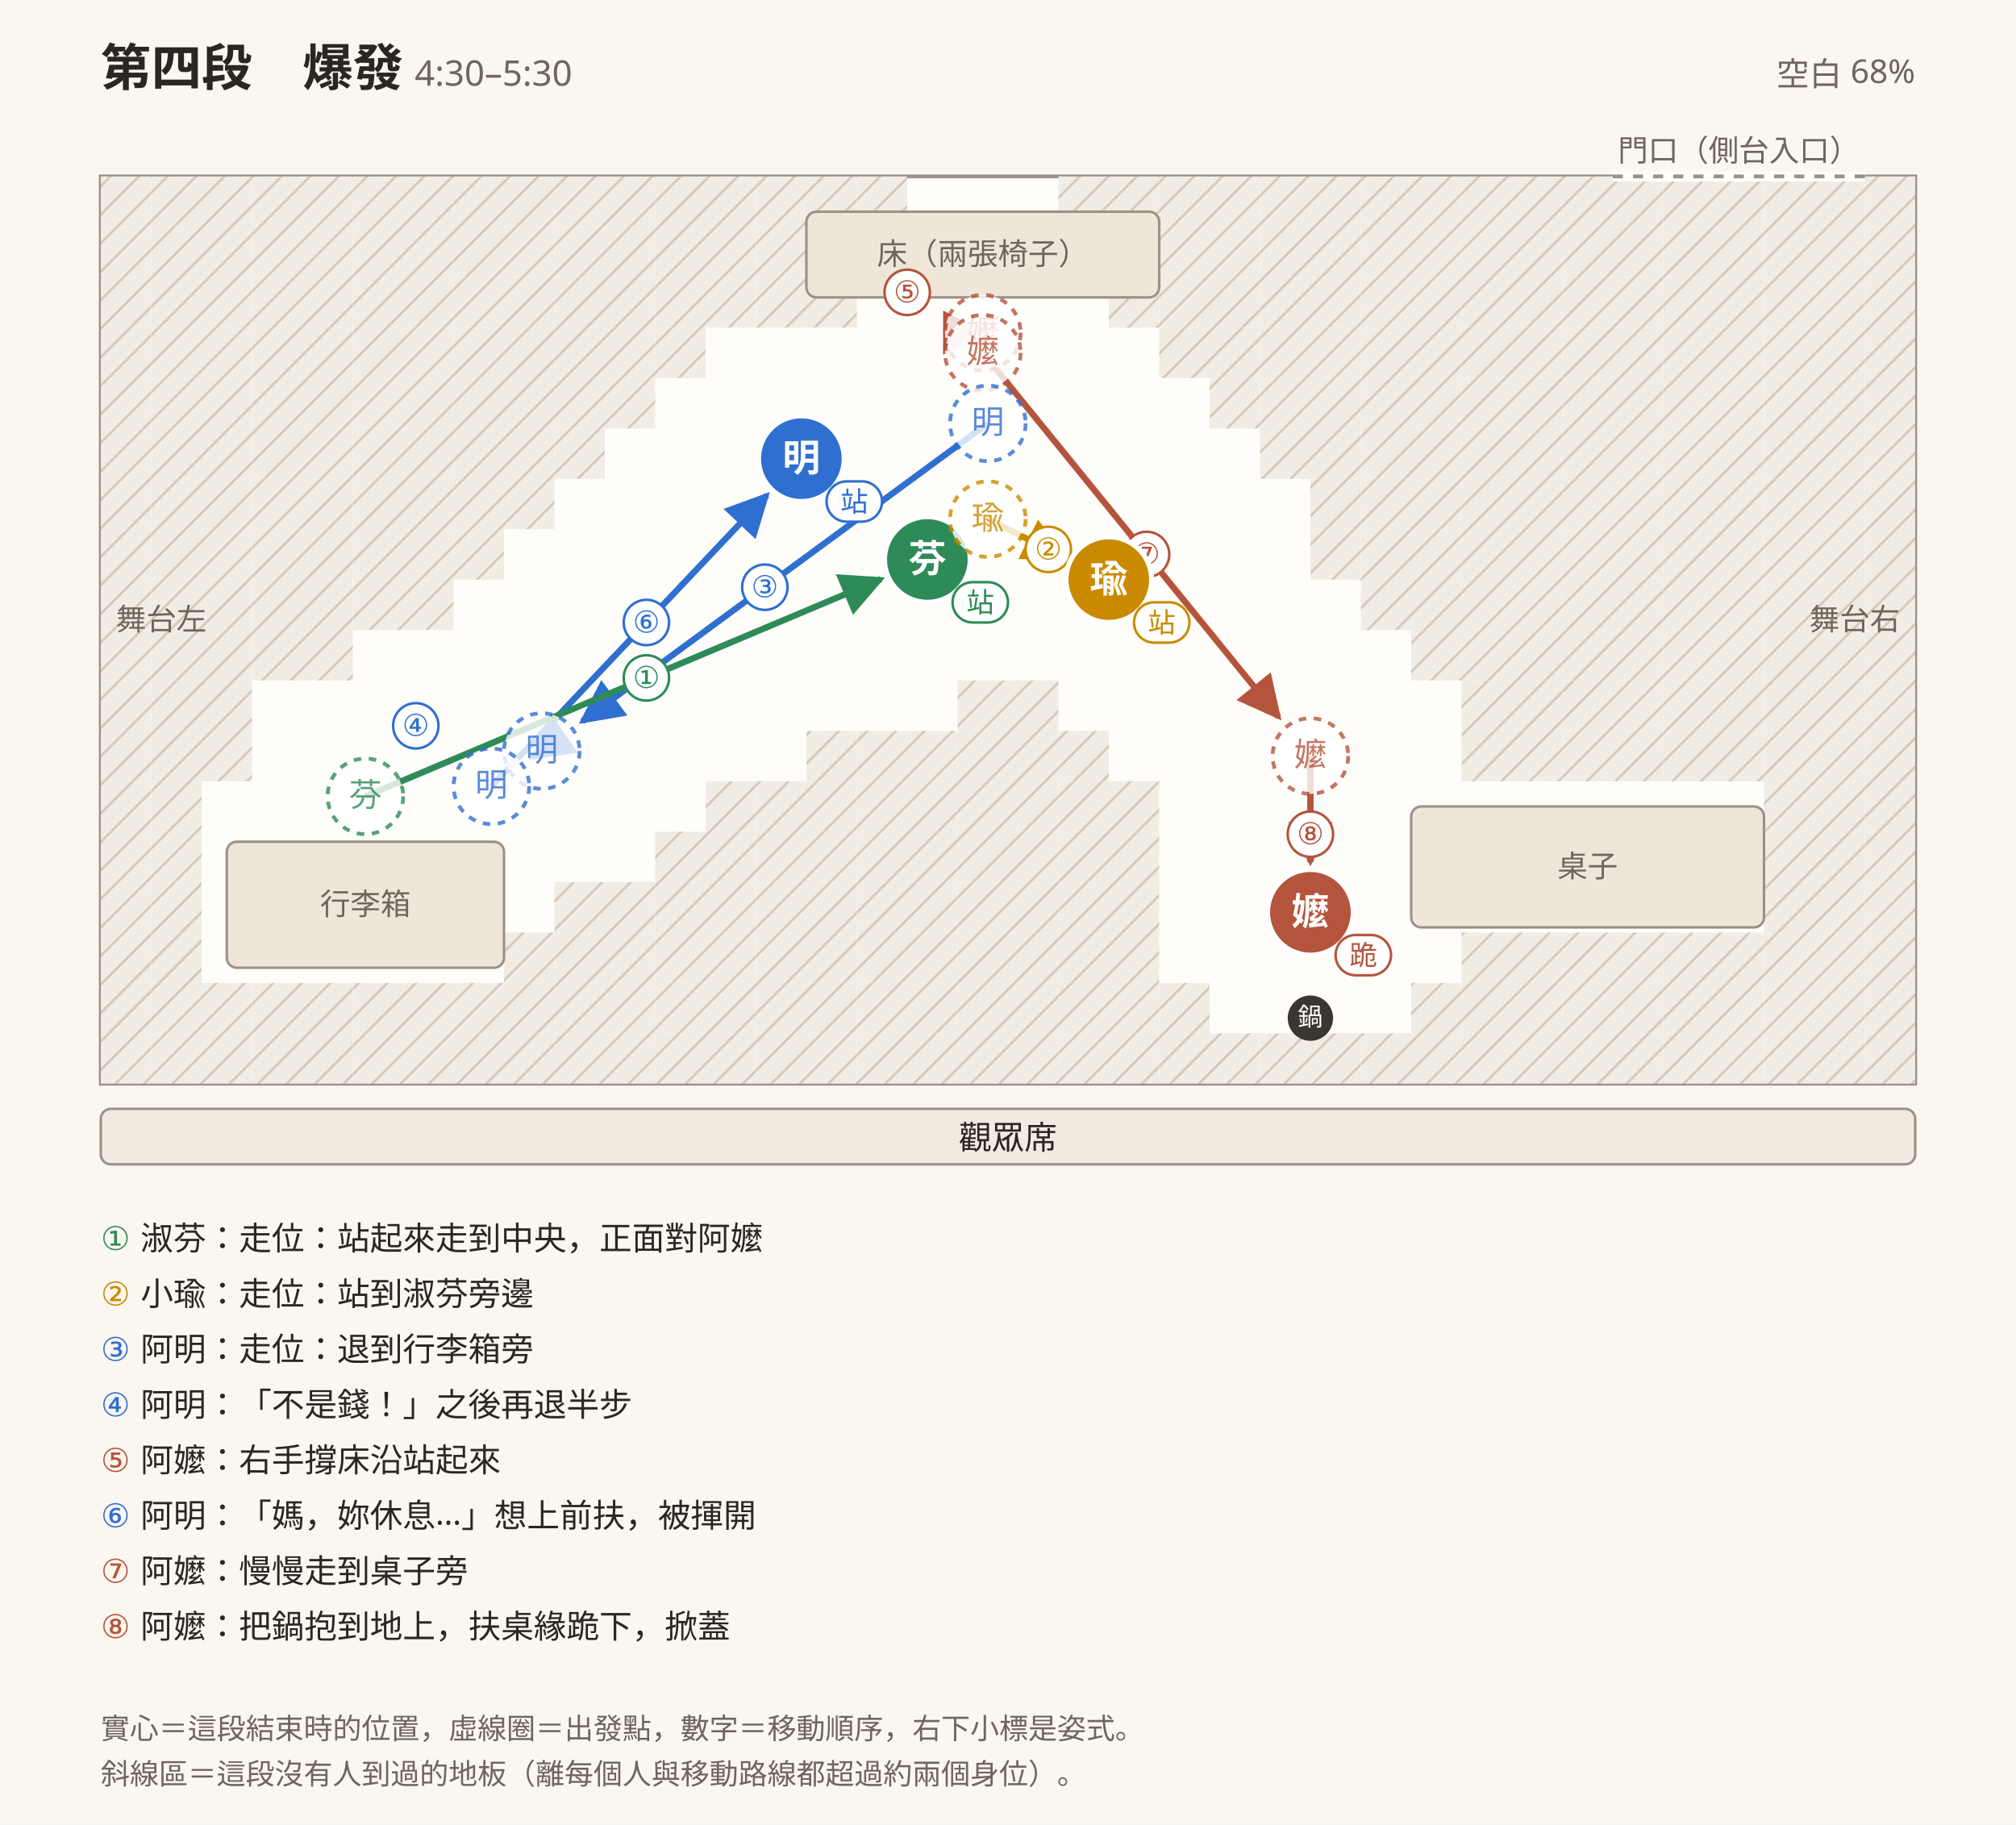
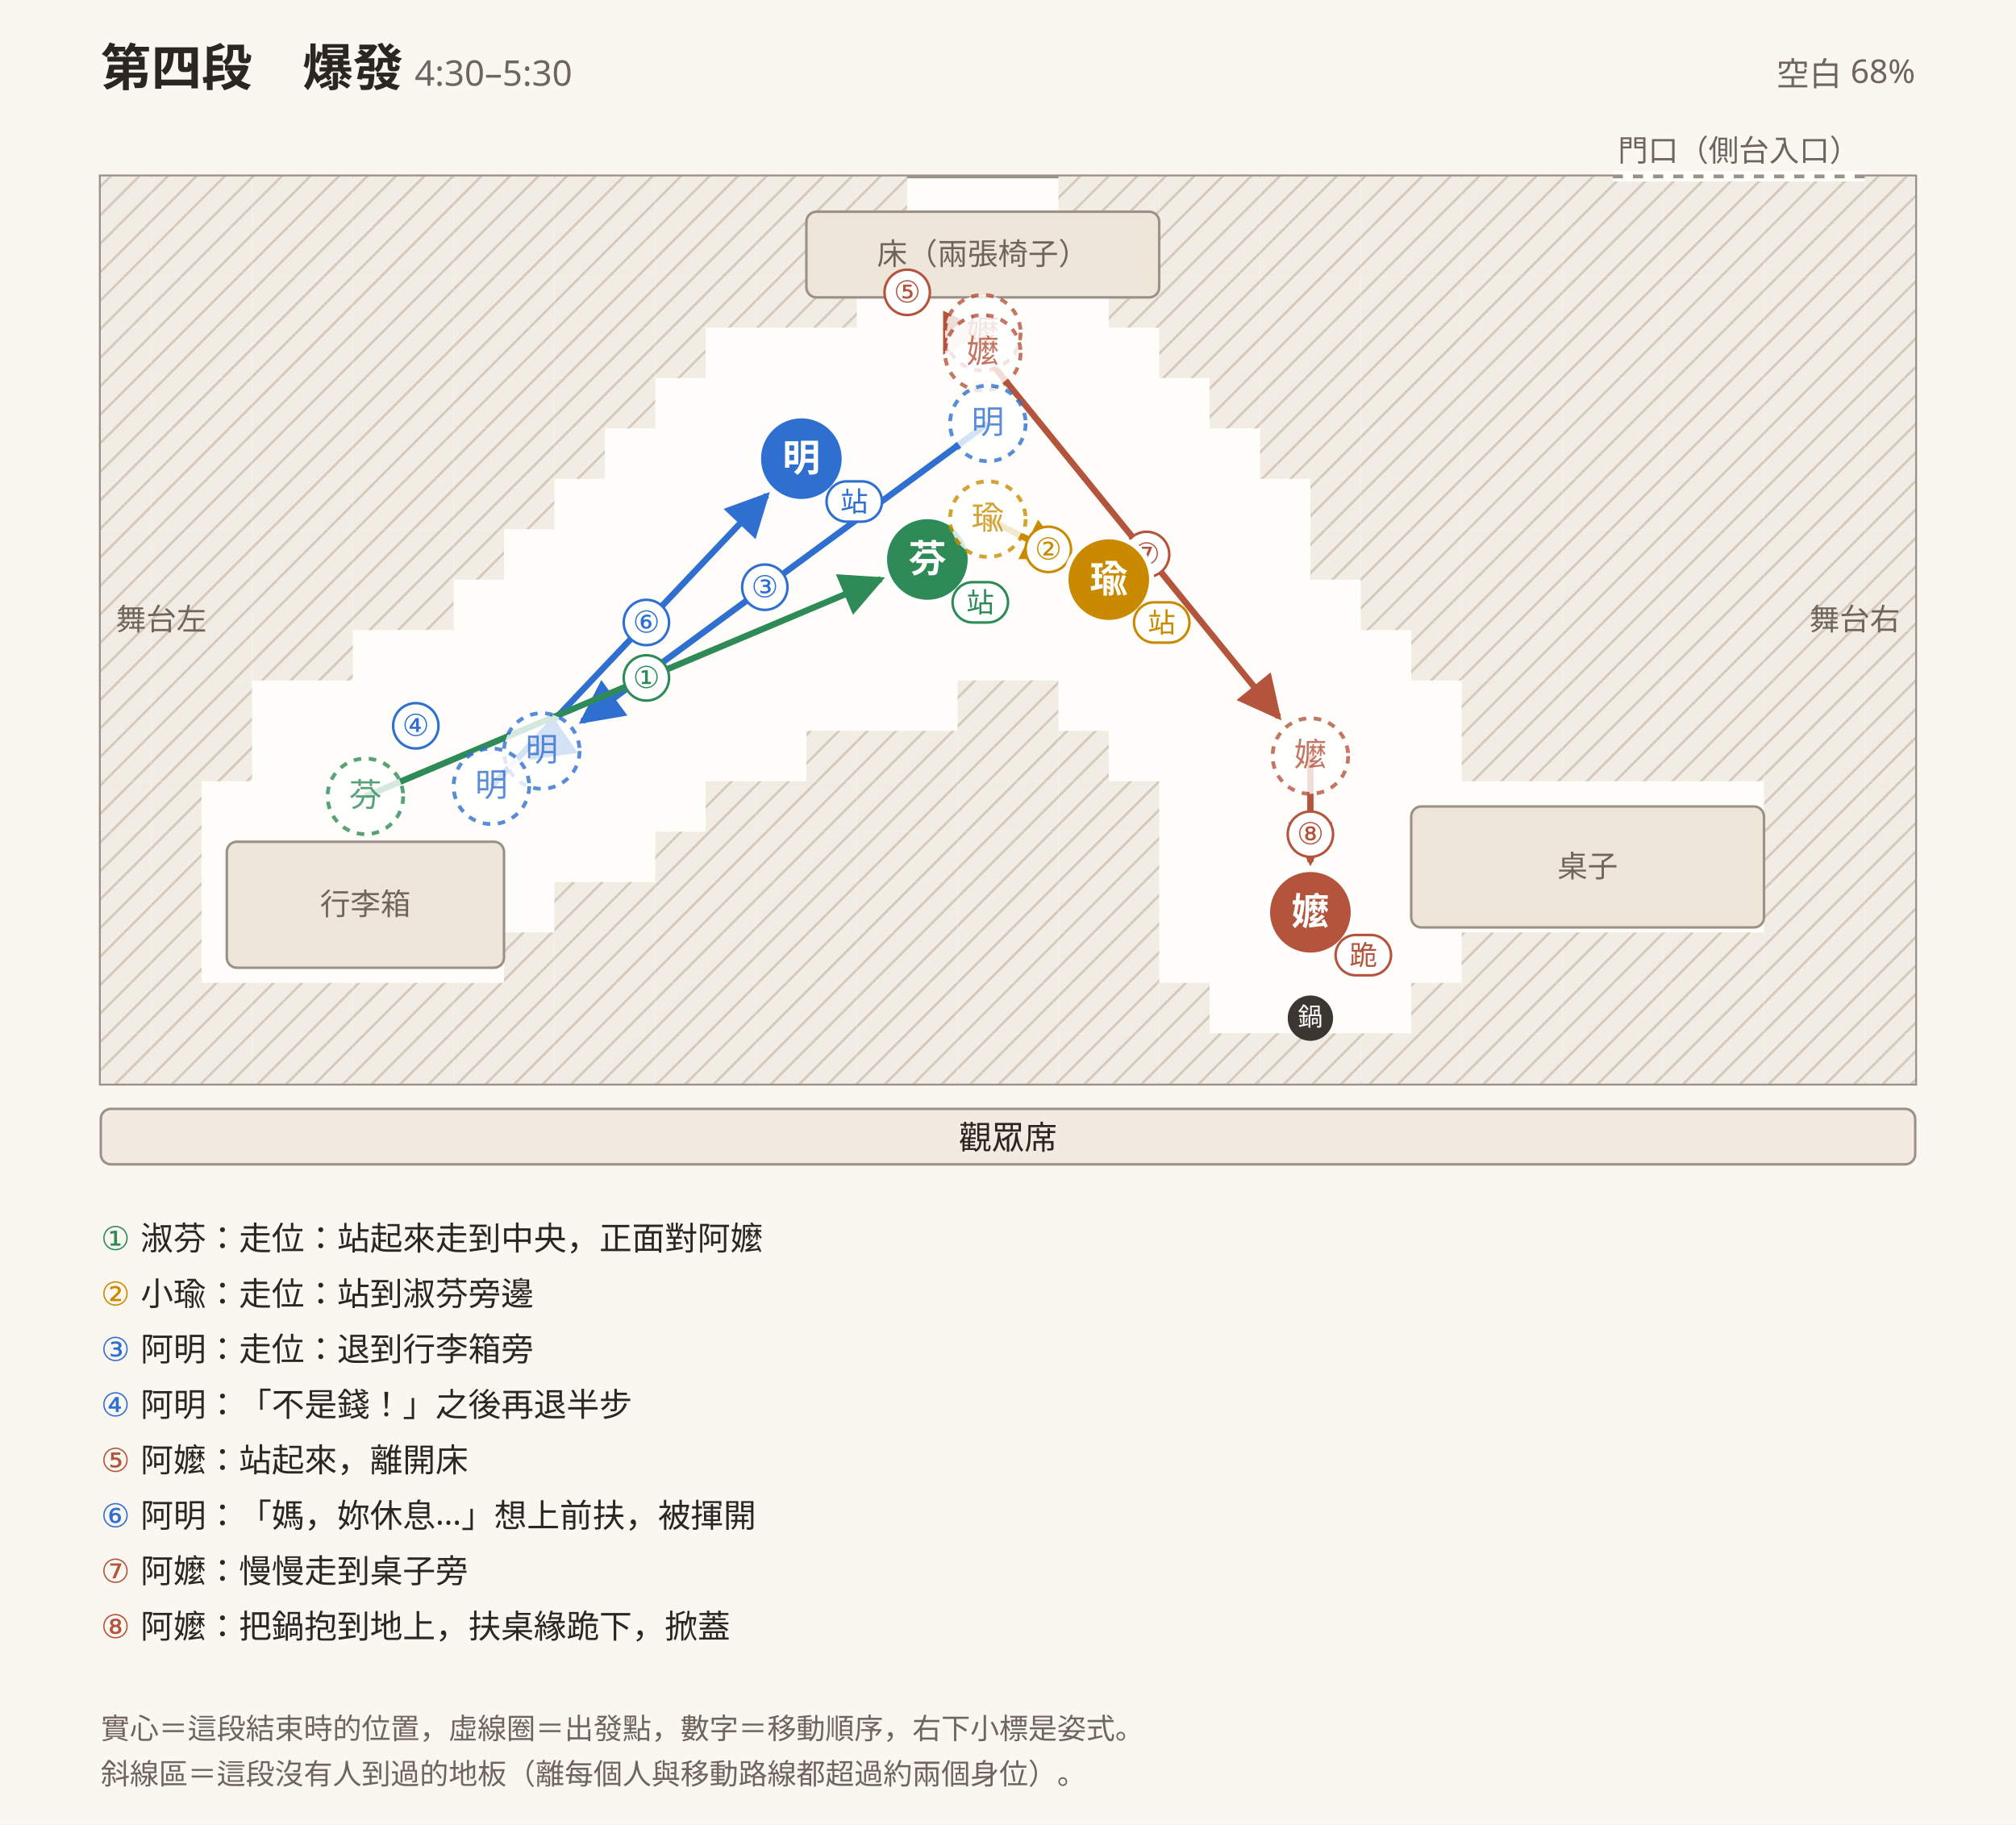
<svg xmlns="http://www.w3.org/2000/svg" viewBox="0 0 800 724" width="800" height="724" font-family="PingFang TC, Noto Sans TC, Microsoft JhengHei, sans-serif">
  <defs>
    <marker id="arrow-嬤" viewBox="0 0 10 10" refX="9" refY="5" markerWidth="7" markerHeight="7" orient="auto-start-reverse">
      <path d="M0 0 L10 5 L0 10 z" fill="#b5543c" />
    </marker>
    <marker id="arrow-明" viewBox="0 0 10 10" refX="9" refY="5" markerWidth="7" markerHeight="7" orient="auto-start-reverse">
      <path d="M0 0 L10 5 L0 10 z" fill="#2f6fd0" />
    </marker>
    <marker id="arrow-芬" viewBox="0 0 10 10" refX="9" refY="5" markerWidth="7" markerHeight="7" orient="auto-start-reverse">
      <path d="M0 0 L10 5 L0 10 z" fill="#2e8b57" />
    </marker>
    <marker id="arrow-瑜" viewBox="0 0 10 10" refX="9" refY="5" markerWidth="7" markerHeight="7" orient="auto-start-reverse">
      <path d="M0 0 L10 5 L0 10 z" fill="#c98a00" />
    </marker>
    <pattern id="blank" width="8" height="8" patternUnits="userSpaceOnUse" patternTransform="rotate(45)">
      <rect width="8" height="8" fill="#f1ece4" />
      <line x1="0" y1="0" x2="0" y2="8" stroke="#d6cbbd" stroke-width="2" />
    </pattern>
  </defs>
  <rect width="100%" height="100%" fill="#faf6f0" />
  <text x="40" y="34" font-size="20" font-weight="700" fill="#2b2622">第四段　爆發 <tspan font-size="14" font-weight="400" fill="#6f655c">4:30–5:30</tspan>
  </text>
  <text x="760" y="34" text-anchor="end" font-size="13" fill="#6f655c">空白 68%</text>
  <rect x="40" y="70" width="720" height="360" fill="#fffdf9" stroke="#9c9188" stroke-width="1.5" />
  <rect x="40" y="70" width="20" height="20" fill="url(#blank)" />
  <rect x="40" y="90" width="20" height="20" fill="url(#blank)" />
  <rect x="40" y="110" width="20" height="20" fill="url(#blank)" />
  <rect x="40" y="130" width="20" height="20" fill="url(#blank)" />
  <rect x="40" y="150" width="20" height="20" fill="url(#blank)" />
  <rect x="40" y="170" width="20" height="20" fill="url(#blank)" />
  <rect x="40" y="190" width="20" height="20" fill="url(#blank)" />
  <rect x="40" y="210" width="20" height="20" fill="url(#blank)" />
  <rect x="40" y="230" width="20" height="20" fill="url(#blank)" />
  <rect x="40" y="250" width="20" height="20" fill="url(#blank)" />
  <rect x="40" y="270" width="20" height="20" fill="url(#blank)" />
  <rect x="40" y="290" width="20" height="20" fill="url(#blank)" />
  <rect x="40" y="310" width="20" height="20" fill="url(#blank)" />
  <rect x="40" y="330" width="20" height="20" fill="url(#blank)" />
  <rect x="40" y="350" width="20" height="20" fill="url(#blank)" />
  <rect x="40" y="370" width="20" height="20" fill="url(#blank)" />
  <rect x="40" y="390" width="20" height="20" fill="url(#blank)" />
  <rect x="40" y="410" width="20" height="20" fill="url(#blank)" />
  <rect x="60" y="70" width="20" height="20" fill="url(#blank)" />
  <rect x="60" y="90" width="20" height="20" fill="url(#blank)" />
  <rect x="60" y="110" width="20" height="20" fill="url(#blank)" />
  <rect x="60" y="130" width="20" height="20" fill="url(#blank)" />
  <rect x="60" y="150" width="20" height="20" fill="url(#blank)" />
  <rect x="60" y="170" width="20" height="20" fill="url(#blank)" />
  <rect x="60" y="190" width="20" height="20" fill="url(#blank)" />
  <rect x="60" y="210" width="20" height="20" fill="url(#blank)" />
  <rect x="60" y="230" width="20" height="20" fill="url(#blank)" />
  <rect x="60" y="250" width="20" height="20" fill="url(#blank)" />
  <rect x="60" y="270" width="20" height="20" fill="url(#blank)" />
  <rect x="60" y="290" width="20" height="20" fill="url(#blank)" />
  <rect x="60" y="310" width="20" height="20" fill="url(#blank)" />
  <rect x="60" y="330" width="20" height="20" fill="url(#blank)" />
  <rect x="60" y="350" width="20" height="20" fill="url(#blank)" />
  <rect x="60" y="370" width="20" height="20" fill="url(#blank)" />
  <rect x="60" y="390" width="20" height="20" fill="url(#blank)" />
  <rect x="60" y="410" width="20" height="20" fill="url(#blank)" />
  <rect x="80" y="70" width="20" height="20" fill="url(#blank)" />
  <rect x="80" y="90" width="20" height="20" fill="url(#blank)" />
  <rect x="80" y="110" width="20" height="20" fill="url(#blank)" />
  <rect x="80" y="130" width="20" height="20" fill="url(#blank)" />
  <rect x="80" y="150" width="20" height="20" fill="url(#blank)" />
  <rect x="80" y="170" width="20" height="20" fill="url(#blank)" />
  <rect x="80" y="190" width="20" height="20" fill="url(#blank)" />
  <rect x="80" y="210" width="20" height="20" fill="url(#blank)" />
  <rect x="80" y="230" width="20" height="20" fill="url(#blank)" />
  <rect x="80" y="250" width="20" height="20" fill="url(#blank)" />
  <rect x="80" y="270" width="20" height="20" fill="url(#blank)" />
  <rect x="80" y="290" width="20" height="20" fill="url(#blank)" />
  <rect x="80" y="390" width="20" height="20" fill="url(#blank)" />
  <rect x="80" y="410" width="20" height="20" fill="url(#blank)" />
  <rect x="100" y="70" width="20" height="20" fill="url(#blank)" />
  <rect x="100" y="90" width="20" height="20" fill="url(#blank)" />
  <rect x="100" y="110" width="20" height="20" fill="url(#blank)" />
  <rect x="100" y="130" width="20" height="20" fill="url(#blank)" />
  <rect x="100" y="150" width="20" height="20" fill="url(#blank)" />
  <rect x="100" y="170" width="20" height="20" fill="url(#blank)" />
  <rect x="100" y="190" width="20" height="20" fill="url(#blank)" />
  <rect x="100" y="210" width="20" height="20" fill="url(#blank)" />
  <rect x="100" y="230" width="20" height="20" fill="url(#blank)" />
  <rect x="100" y="250" width="20" height="20" fill="url(#blank)" />
  <rect x="100" y="390" width="20" height="20" fill="url(#blank)" />
  <rect x="100" y="410" width="20" height="20" fill="url(#blank)" />
  <rect x="120" y="70" width="20" height="20" fill="url(#blank)" />
  <rect x="120" y="90" width="20" height="20" fill="url(#blank)" />
  <rect x="120" y="110" width="20" height="20" fill="url(#blank)" />
  <rect x="120" y="130" width="20" height="20" fill="url(#blank)" />
  <rect x="120" y="150" width="20" height="20" fill="url(#blank)" />
  <rect x="120" y="170" width="20" height="20" fill="url(#blank)" />
  <rect x="120" y="190" width="20" height="20" fill="url(#blank)" />
  <rect x="120" y="210" width="20" height="20" fill="url(#blank)" />
  <rect x="120" y="230" width="20" height="20" fill="url(#blank)" />
  <rect x="120" y="250" width="20" height="20" fill="url(#blank)" />
  <rect x="120" y="390" width="20" height="20" fill="url(#blank)" />
  <rect x="120" y="410" width="20" height="20" fill="url(#blank)" />
  <rect x="140" y="70" width="20" height="20" fill="url(#blank)" />
  <rect x="140" y="90" width="20" height="20" fill="url(#blank)" />
  <rect x="140" y="110" width="20" height="20" fill="url(#blank)" />
  <rect x="140" y="130" width="20" height="20" fill="url(#blank)" />
  <rect x="140" y="150" width="20" height="20" fill="url(#blank)" />
  <rect x="140" y="170" width="20" height="20" fill="url(#blank)" />
  <rect x="140" y="190" width="20" height="20" fill="url(#blank)" />
  <rect x="140" y="210" width="20" height="20" fill="url(#blank)" />
  <rect x="140" y="230" width="20" height="20" fill="url(#blank)" />
  <rect x="140" y="390" width="20" height="20" fill="url(#blank)" />
  <rect x="140" y="410" width="20" height="20" fill="url(#blank)" />
  <rect x="160" y="70" width="20" height="20" fill="url(#blank)" />
  <rect x="160" y="90" width="20" height="20" fill="url(#blank)" />
  <rect x="160" y="110" width="20" height="20" fill="url(#blank)" />
  <rect x="160" y="130" width="20" height="20" fill="url(#blank)" />
  <rect x="160" y="150" width="20" height="20" fill="url(#blank)" />
  <rect x="160" y="170" width="20" height="20" fill="url(#blank)" />
  <rect x="160" y="190" width="20" height="20" fill="url(#blank)" />
  <rect x="160" y="210" width="20" height="20" fill="url(#blank)" />
  <rect x="160" y="230" width="20" height="20" fill="url(#blank)" />
  <rect x="160" y="390" width="20" height="20" fill="url(#blank)" />
  <rect x="160" y="410" width="20" height="20" fill="url(#blank)" />
  <rect x="180" y="70" width="20" height="20" fill="url(#blank)" />
  <rect x="180" y="90" width="20" height="20" fill="url(#blank)" />
  <rect x="180" y="110" width="20" height="20" fill="url(#blank)" />
  <rect x="180" y="130" width="20" height="20" fill="url(#blank)" />
  <rect x="180" y="150" width="20" height="20" fill="url(#blank)" />
  <rect x="180" y="170" width="20" height="20" fill="url(#blank)" />
  <rect x="180" y="190" width="20" height="20" fill="url(#blank)" />
  <rect x="180" y="210" width="20" height="20" fill="url(#blank)" />
  <rect x="180" y="390" width="20" height="20" fill="url(#blank)" />
  <rect x="180" y="410" width="20" height="20" fill="url(#blank)" />
  <rect x="200" y="70" width="20" height="20" fill="url(#blank)" />
  <rect x="200" y="90" width="20" height="20" fill="url(#blank)" />
  <rect x="200" y="110" width="20" height="20" fill="url(#blank)" />
  <rect x="200" y="130" width="20" height="20" fill="url(#blank)" />
  <rect x="200" y="150" width="20" height="20" fill="url(#blank)" />
  <rect x="200" y="170" width="20" height="20" fill="url(#blank)" />
  <rect x="200" y="190" width="20" height="20" fill="url(#blank)" />
  <rect x="200" y="370" width="20" height="20" fill="url(#blank)" />
  <rect x="200" y="390" width="20" height="20" fill="url(#blank)" />
  <rect x="200" y="410" width="20" height="20" fill="url(#blank)" />
  <rect x="220" y="70" width="20" height="20" fill="url(#blank)" />
  <rect x="220" y="90" width="20" height="20" fill="url(#blank)" />
  <rect x="220" y="110" width="20" height="20" fill="url(#blank)" />
  <rect x="220" y="130" width="20" height="20" fill="url(#blank)" />
  <rect x="220" y="150" width="20" height="20" fill="url(#blank)" />
  <rect x="220" y="170" width="20" height="20" fill="url(#blank)" />
  <rect x="220" y="350" width="20" height="20" fill="url(#blank)" />
  <rect x="220" y="370" width="20" height="20" fill="url(#blank)" />
  <rect x="220" y="390" width="20" height="20" fill="url(#blank)" />
  <rect x="220" y="410" width="20" height="20" fill="url(#blank)" />
  <rect x="240" y="70" width="20" height="20" fill="url(#blank)" />
  <rect x="240" y="90" width="20" height="20" fill="url(#blank)" />
  <rect x="240" y="110" width="20" height="20" fill="url(#blank)" />
  <rect x="240" y="130" width="20" height="20" fill="url(#blank)" />
  <rect x="240" y="150" width="20" height="20" fill="url(#blank)" />
  <rect x="240" y="350" width="20" height="20" fill="url(#blank)" />
  <rect x="240" y="370" width="20" height="20" fill="url(#blank)" />
  <rect x="240" y="390" width="20" height="20" fill="url(#blank)" />
  <rect x="240" y="410" width="20" height="20" fill="url(#blank)" />
  <rect x="260" y="70" width="20" height="20" fill="url(#blank)" />
  <rect x="260" y="90" width="20" height="20" fill="url(#blank)" />
  <rect x="260" y="110" width="20" height="20" fill="url(#blank)" />
  <rect x="260" y="130" width="20" height="20" fill="url(#blank)" />
  <rect x="260" y="330" width="20" height="20" fill="url(#blank)" />
  <rect x="260" y="350" width="20" height="20" fill="url(#blank)" />
  <rect x="260" y="370" width="20" height="20" fill="url(#blank)" />
  <rect x="260" y="390" width="20" height="20" fill="url(#blank)" />
  <rect x="260" y="410" width="20" height="20" fill="url(#blank)" />
  <rect x="280" y="70" width="20" height="20" fill="url(#blank)" />
  <rect x="280" y="90" width="20" height="20" fill="url(#blank)" />
  <rect x="280" y="110" width="20" height="20" fill="url(#blank)" />
  <rect x="280" y="310" width="20" height="20" fill="url(#blank)" />
  <rect x="280" y="330" width="20" height="20" fill="url(#blank)" />
  <rect x="280" y="350" width="20" height="20" fill="url(#blank)" />
  <rect x="280" y="370" width="20" height="20" fill="url(#blank)" />
  <rect x="280" y="390" width="20" height="20" fill="url(#blank)" />
  <rect x="280" y="410" width="20" height="20" fill="url(#blank)" />
  <rect x="300" y="70" width="20" height="20" fill="url(#blank)" />
  <rect x="300" y="90" width="20" height="20" fill="url(#blank)" />
  <rect x="300" y="110" width="20" height="20" fill="url(#blank)" />
  <rect x="300" y="310" width="20" height="20" fill="url(#blank)" />
  <rect x="300" y="330" width="20" height="20" fill="url(#blank)" />
  <rect x="300" y="350" width="20" height="20" fill="url(#blank)" />
  <rect x="300" y="370" width="20" height="20" fill="url(#blank)" />
  <rect x="300" y="390" width="20" height="20" fill="url(#blank)" />
  <rect x="300" y="410" width="20" height="20" fill="url(#blank)" />
  <rect x="320" y="70" width="20" height="20" fill="url(#blank)" />
  <rect x="320" y="110" width="20" height="20" fill="url(#blank)" />
  <rect x="320" y="290" width="20" height="20" fill="url(#blank)" />
  <rect x="320" y="310" width="20" height="20" fill="url(#blank)" />
  <rect x="320" y="330" width="20" height="20" fill="url(#blank)" />
  <rect x="320" y="350" width="20" height="20" fill="url(#blank)" />
  <rect x="320" y="370" width="20" height="20" fill="url(#blank)" />
  <rect x="320" y="390" width="20" height="20" fill="url(#blank)" />
  <rect x="320" y="410" width="20" height="20" fill="url(#blank)" />
  <rect x="340" y="70" width="20" height="20" fill="url(#blank)" />
  <rect x="340" y="290" width="20" height="20" fill="url(#blank)" />
  <rect x="340" y="310" width="20" height="20" fill="url(#blank)" />
  <rect x="340" y="330" width="20" height="20" fill="url(#blank)" />
  <rect x="340" y="350" width="20" height="20" fill="url(#blank)" />
  <rect x="340" y="370" width="20" height="20" fill="url(#blank)" />
  <rect x="340" y="390" width="20" height="20" fill="url(#blank)" />
  <rect x="340" y="410" width="20" height="20" fill="url(#blank)" />
  <rect x="360" y="290" width="20" height="20" fill="url(#blank)" />
  <rect x="360" y="310" width="20" height="20" fill="url(#blank)" />
  <rect x="360" y="330" width="20" height="20" fill="url(#blank)" />
  <rect x="360" y="350" width="20" height="20" fill="url(#blank)" />
  <rect x="360" y="370" width="20" height="20" fill="url(#blank)" />
  <rect x="360" y="390" width="20" height="20" fill="url(#blank)" />
  <rect x="360" y="410" width="20" height="20" fill="url(#blank)" />
  <rect x="380" y="270" width="20" height="20" fill="url(#blank)" />
  <rect x="380" y="290" width="20" height="20" fill="url(#blank)" />
  <rect x="380" y="310" width="20" height="20" fill="url(#blank)" />
  <rect x="380" y="330" width="20" height="20" fill="url(#blank)" />
  <rect x="380" y="350" width="20" height="20" fill="url(#blank)" />
  <rect x="380" y="370" width="20" height="20" fill="url(#blank)" />
  <rect x="380" y="390" width="20" height="20" fill="url(#blank)" />
  <rect x="380" y="410" width="20" height="20" fill="url(#blank)" />
  <rect x="400" y="270" width="20" height="20" fill="url(#blank)" />
  <rect x="400" y="290" width="20" height="20" fill="url(#blank)" />
  <rect x="400" y="310" width="20" height="20" fill="url(#blank)" />
  <rect x="400" y="330" width="20" height="20" fill="url(#blank)" />
  <rect x="400" y="350" width="20" height="20" fill="url(#blank)" />
  <rect x="400" y="370" width="20" height="20" fill="url(#blank)" />
  <rect x="400" y="390" width="20" height="20" fill="url(#blank)" />
  <rect x="400" y="410" width="20" height="20" fill="url(#blank)" />
  <rect x="420" y="70" width="20" height="20" fill="url(#blank)" />
  <rect x="420" y="290" width="20" height="20" fill="url(#blank)" />
  <rect x="420" y="310" width="20" height="20" fill="url(#blank)" />
  <rect x="420" y="330" width="20" height="20" fill="url(#blank)" />
  <rect x="420" y="350" width="20" height="20" fill="url(#blank)" />
  <rect x="420" y="370" width="20" height="20" fill="url(#blank)" />
  <rect x="420" y="390" width="20" height="20" fill="url(#blank)" />
  <rect x="420" y="410" width="20" height="20" fill="url(#blank)" />
  <rect x="440" y="70" width="20" height="20" fill="url(#blank)" />
  <rect x="440" y="110" width="20" height="20" fill="url(#blank)" />
  <rect x="440" y="310" width="20" height="20" fill="url(#blank)" />
  <rect x="440" y="330" width="20" height="20" fill="url(#blank)" />
  <rect x="440" y="350" width="20" height="20" fill="url(#blank)" />
  <rect x="440" y="370" width="20" height="20" fill="url(#blank)" />
  <rect x="440" y="390" width="20" height="20" fill="url(#blank)" />
  <rect x="440" y="410" width="20" height="20" fill="url(#blank)" />
  <rect x="460" y="70" width="20" height="20" fill="url(#blank)" />
  <rect x="460" y="90" width="20" height="20" fill="url(#blank)" />
  <rect x="460" y="110" width="20" height="20" fill="url(#blank)" />
  <rect x="460" y="130" width="20" height="20" fill="url(#blank)" />
  <rect x="460" y="390" width="20" height="20" fill="url(#blank)" />
  <rect x="460" y="410" width="20" height="20" fill="url(#blank)" />
  <rect x="480" y="70" width="20" height="20" fill="url(#blank)" />
  <rect x="480" y="90" width="20" height="20" fill="url(#blank)" />
  <rect x="480" y="110" width="20" height="20" fill="url(#blank)" />
  <rect x="480" y="130" width="20" height="20" fill="url(#blank)" />
  <rect x="480" y="150" width="20" height="20" fill="url(#blank)" />
  <rect x="480" y="410" width="20" height="20" fill="url(#blank)" />
  <rect x="500" y="70" width="20" height="20" fill="url(#blank)" />
  <rect x="500" y="90" width="20" height="20" fill="url(#blank)" />
  <rect x="500" y="110" width="20" height="20" fill="url(#blank)" />
  <rect x="500" y="130" width="20" height="20" fill="url(#blank)" />
  <rect x="500" y="150" width="20" height="20" fill="url(#blank)" />
  <rect x="500" y="170" width="20" height="20" fill="url(#blank)" />
  <rect x="500" y="410" width="20" height="20" fill="url(#blank)" />
  <rect x="520" y="70" width="20" height="20" fill="url(#blank)" />
  <rect x="520" y="90" width="20" height="20" fill="url(#blank)" />
  <rect x="520" y="110" width="20" height="20" fill="url(#blank)" />
  <rect x="520" y="130" width="20" height="20" fill="url(#blank)" />
  <rect x="520" y="150" width="20" height="20" fill="url(#blank)" />
  <rect x="520" y="170" width="20" height="20" fill="url(#blank)" />
  <rect x="520" y="190" width="20" height="20" fill="url(#blank)" />
  <rect x="520" y="210" width="20" height="20" fill="url(#blank)" />
  <rect x="520" y="410" width="20" height="20" fill="url(#blank)" />
  <rect x="540" y="70" width="20" height="20" fill="url(#blank)" />
  <rect x="540" y="90" width="20" height="20" fill="url(#blank)" />
  <rect x="540" y="110" width="20" height="20" fill="url(#blank)" />
  <rect x="540" y="130" width="20" height="20" fill="url(#blank)" />
  <rect x="540" y="150" width="20" height="20" fill="url(#blank)" />
  <rect x="540" y="170" width="20" height="20" fill="url(#blank)" />
  <rect x="540" y="190" width="20" height="20" fill="url(#blank)" />
  <rect x="540" y="210" width="20" height="20" fill="url(#blank)" />
  <rect x="540" y="230" width="20" height="20" fill="url(#blank)" />
  <rect x="540" y="410" width="20" height="20" fill="url(#blank)" />
  <rect x="560" y="70" width="20" height="20" fill="url(#blank)" />
  <rect x="560" y="90" width="20" height="20" fill="url(#blank)" />
  <rect x="560" y="110" width="20" height="20" fill="url(#blank)" />
  <rect x="560" y="130" width="20" height="20" fill="url(#blank)" />
  <rect x="560" y="150" width="20" height="20" fill="url(#blank)" />
  <rect x="560" y="170" width="20" height="20" fill="url(#blank)" />
  <rect x="560" y="190" width="20" height="20" fill="url(#blank)" />
  <rect x="560" y="210" width="20" height="20" fill="url(#blank)" />
  <rect x="560" y="230" width="20" height="20" fill="url(#blank)" />
  <rect x="560" y="250" width="20" height="20" fill="url(#blank)" />
  <rect x="560" y="390" width="20" height="20" fill="url(#blank)" />
  <rect x="560" y="410" width="20" height="20" fill="url(#blank)" />
  <rect x="580" y="70" width="20" height="20" fill="url(#blank)" />
  <rect x="580" y="90" width="20" height="20" fill="url(#blank)" />
  <rect x="580" y="110" width="20" height="20" fill="url(#blank)" />
  <rect x="580" y="130" width="20" height="20" fill="url(#blank)" />
  <rect x="580" y="150" width="20" height="20" fill="url(#blank)" />
  <rect x="580" y="170" width="20" height="20" fill="url(#blank)" />
  <rect x="580" y="190" width="20" height="20" fill="url(#blank)" />
  <rect x="580" y="210" width="20" height="20" fill="url(#blank)" />
  <rect x="580" y="230" width="20" height="20" fill="url(#blank)" />
  <rect x="580" y="250" width="20" height="20" fill="url(#blank)" />
  <rect x="580" y="270" width="20" height="20" fill="url(#blank)" />
  <rect x="580" y="290" width="20" height="20" fill="url(#blank)" />
  <rect x="580" y="370" width="20" height="20" fill="url(#blank)" />
  <rect x="580" y="390" width="20" height="20" fill="url(#blank)" />
  <rect x="580" y="410" width="20" height="20" fill="url(#blank)" />
  <rect x="600" y="70" width="20" height="20" fill="url(#blank)" />
  <rect x="600" y="90" width="20" height="20" fill="url(#blank)" />
  <rect x="600" y="110" width="20" height="20" fill="url(#blank)" />
  <rect x="600" y="130" width="20" height="20" fill="url(#blank)" />
  <rect x="600" y="150" width="20" height="20" fill="url(#blank)" />
  <rect x="600" y="170" width="20" height="20" fill="url(#blank)" />
  <rect x="600" y="190" width="20" height="20" fill="url(#blank)" />
  <rect x="600" y="210" width="20" height="20" fill="url(#blank)" />
  <rect x="600" y="230" width="20" height="20" fill="url(#blank)" />
  <rect x="600" y="250" width="20" height="20" fill="url(#blank)" />
  <rect x="600" y="270" width="20" height="20" fill="url(#blank)" />
  <rect x="600" y="290" width="20" height="20" fill="url(#blank)" />
  <rect x="600" y="370" width="20" height="20" fill="url(#blank)" />
  <rect x="600" y="390" width="20" height="20" fill="url(#blank)" />
  <rect x="600" y="410" width="20" height="20" fill="url(#blank)" />
  <rect x="620" y="70" width="20" height="20" fill="url(#blank)" />
  <rect x="620" y="90" width="20" height="20" fill="url(#blank)" />
  <rect x="620" y="110" width="20" height="20" fill="url(#blank)" />
  <rect x="620" y="130" width="20" height="20" fill="url(#blank)" />
  <rect x="620" y="150" width="20" height="20" fill="url(#blank)" />
  <rect x="620" y="170" width="20" height="20" fill="url(#blank)" />
  <rect x="620" y="190" width="20" height="20" fill="url(#blank)" />
  <rect x="620" y="210" width="20" height="20" fill="url(#blank)" />
  <rect x="620" y="230" width="20" height="20" fill="url(#blank)" />
  <rect x="620" y="250" width="20" height="20" fill="url(#blank)" />
  <rect x="620" y="270" width="20" height="20" fill="url(#blank)" />
  <rect x="620" y="290" width="20" height="20" fill="url(#blank)" />
  <rect x="620" y="370" width="20" height="20" fill="url(#blank)" />
  <rect x="620" y="390" width="20" height="20" fill="url(#blank)" />
  <rect x="620" y="410" width="20" height="20" fill="url(#blank)" />
  <rect x="640" y="70" width="20" height="20" fill="url(#blank)" />
  <rect x="640" y="90" width="20" height="20" fill="url(#blank)" />
  <rect x="640" y="110" width="20" height="20" fill="url(#blank)" />
  <rect x="640" y="130" width="20" height="20" fill="url(#blank)" />
  <rect x="640" y="150" width="20" height="20" fill="url(#blank)" />
  <rect x="640" y="170" width="20" height="20" fill="url(#blank)" />
  <rect x="640" y="190" width="20" height="20" fill="url(#blank)" />
  <rect x="640" y="210" width="20" height="20" fill="url(#blank)" />
  <rect x="640" y="230" width="20" height="20" fill="url(#blank)" />
  <rect x="640" y="250" width="20" height="20" fill="url(#blank)" />
  <rect x="640" y="270" width="20" height="20" fill="url(#blank)" />
  <rect x="640" y="290" width="20" height="20" fill="url(#blank)" />
  <rect x="640" y="370" width="20" height="20" fill="url(#blank)" />
  <rect x="640" y="390" width="20" height="20" fill="url(#blank)" />
  <rect x="640" y="410" width="20" height="20" fill="url(#blank)" />
  <rect x="660" y="70" width="20" height="20" fill="url(#blank)" />
  <rect x="660" y="90" width="20" height="20" fill="url(#blank)" />
  <rect x="660" y="110" width="20" height="20" fill="url(#blank)" />
  <rect x="660" y="130" width="20" height="20" fill="url(#blank)" />
  <rect x="660" y="150" width="20" height="20" fill="url(#blank)" />
  <rect x="660" y="170" width="20" height="20" fill="url(#blank)" />
  <rect x="660" y="190" width="20" height="20" fill="url(#blank)" />
  <rect x="660" y="210" width="20" height="20" fill="url(#blank)" />
  <rect x="660" y="230" width="20" height="20" fill="url(#blank)" />
  <rect x="660" y="250" width="20" height="20" fill="url(#blank)" />
  <rect x="660" y="270" width="20" height="20" fill="url(#blank)" />
  <rect x="660" y="290" width="20" height="20" fill="url(#blank)" />
  <rect x="660" y="370" width="20" height="20" fill="url(#blank)" />
  <rect x="660" y="390" width="20" height="20" fill="url(#blank)" />
  <rect x="660" y="410" width="20" height="20" fill="url(#blank)" />
  <rect x="680" y="70" width="20" height="20" fill="url(#blank)" />
  <rect x="680" y="90" width="20" height="20" fill="url(#blank)" />
  <rect x="680" y="110" width="20" height="20" fill="url(#blank)" />
  <rect x="680" y="130" width="20" height="20" fill="url(#blank)" />
  <rect x="680" y="150" width="20" height="20" fill="url(#blank)" />
  <rect x="680" y="170" width="20" height="20" fill="url(#blank)" />
  <rect x="680" y="190" width="20" height="20" fill="url(#blank)" />
  <rect x="680" y="210" width="20" height="20" fill="url(#blank)" />
  <rect x="680" y="230" width="20" height="20" fill="url(#blank)" />
  <rect x="680" y="250" width="20" height="20" fill="url(#blank)" />
  <rect x="680" y="270" width="20" height="20" fill="url(#blank)" />
  <rect x="680" y="290" width="20" height="20" fill="url(#blank)" />
  <rect x="680" y="370" width="20" height="20" fill="url(#blank)" />
  <rect x="680" y="390" width="20" height="20" fill="url(#blank)" />
  <rect x="680" y="410" width="20" height="20" fill="url(#blank)" />
  <rect x="700" y="70" width="20" height="20" fill="url(#blank)" />
  <rect x="700" y="90" width="20" height="20" fill="url(#blank)" />
  <rect x="700" y="110" width="20" height="20" fill="url(#blank)" />
  <rect x="700" y="130" width="20" height="20" fill="url(#blank)" />
  <rect x="700" y="150" width="20" height="20" fill="url(#blank)" />
  <rect x="700" y="170" width="20" height="20" fill="url(#blank)" />
  <rect x="700" y="190" width="20" height="20" fill="url(#blank)" />
  <rect x="700" y="210" width="20" height="20" fill="url(#blank)" />
  <rect x="700" y="230" width="20" height="20" fill="url(#blank)" />
  <rect x="700" y="250" width="20" height="20" fill="url(#blank)" />
  <rect x="700" y="270" width="20" height="20" fill="url(#blank)" />
  <rect x="700" y="290" width="20" height="20" fill="url(#blank)" />
  <rect x="700" y="310" width="20" height="20" fill="url(#blank)" />
  <rect x="700" y="330" width="20" height="20" fill="url(#blank)" />
  <rect x="700" y="350" width="20" height="20" fill="url(#blank)" />
  <rect x="700" y="370" width="20" height="20" fill="url(#blank)" />
  <rect x="700" y="390" width="20" height="20" fill="url(#blank)" />
  <rect x="700" y="410" width="20" height="20" fill="url(#blank)" />
  <rect x="720" y="70" width="20" height="20" fill="url(#blank)" />
  <rect x="720" y="90" width="20" height="20" fill="url(#blank)" />
  <rect x="720" y="110" width="20" height="20" fill="url(#blank)" />
  <rect x="720" y="130" width="20" height="20" fill="url(#blank)" />
  <rect x="720" y="150" width="20" height="20" fill="url(#blank)" />
  <rect x="720" y="170" width="20" height="20" fill="url(#blank)" />
  <rect x="720" y="190" width="20" height="20" fill="url(#blank)" />
  <rect x="720" y="210" width="20" height="20" fill="url(#blank)" />
  <rect x="720" y="230" width="20" height="20" fill="url(#blank)" />
  <rect x="720" y="250" width="20" height="20" fill="url(#blank)" />
  <rect x="720" y="270" width="20" height="20" fill="url(#blank)" />
  <rect x="720" y="290" width="20" height="20" fill="url(#blank)" />
  <rect x="720" y="310" width="20" height="20" fill="url(#blank)" />
  <rect x="720" y="330" width="20" height="20" fill="url(#blank)" />
  <rect x="720" y="350" width="20" height="20" fill="url(#blank)" />
  <rect x="720" y="370" width="20" height="20" fill="url(#blank)" />
  <rect x="720" y="390" width="20" height="20" fill="url(#blank)" />
  <rect x="720" y="410" width="20" height="20" fill="url(#blank)" />
  <rect x="740" y="70" width="20" height="20" fill="url(#blank)" />
  <rect x="740" y="90" width="20" height="20" fill="url(#blank)" />
  <rect x="740" y="110" width="20" height="20" fill="url(#blank)" />
  <rect x="740" y="130" width="20" height="20" fill="url(#blank)" />
  <rect x="740" y="150" width="20" height="20" fill="url(#blank)" />
  <rect x="740" y="170" width="20" height="20" fill="url(#blank)" />
  <rect x="740" y="190" width="20" height="20" fill="url(#blank)" />
  <rect x="740" y="210" width="20" height="20" fill="url(#blank)" />
  <rect x="740" y="230" width="20" height="20" fill="url(#blank)" />
  <rect x="740" y="250" width="20" height="20" fill="url(#blank)" />
  <rect x="740" y="270" width="20" height="20" fill="url(#blank)" />
  <rect x="740" y="290" width="20" height="20" fill="url(#blank)" />
  <rect x="740" y="310" width="20" height="20" fill="url(#blank)" />
  <rect x="740" y="330" width="20" height="20" fill="url(#blank)" />
  <rect x="740" y="350" width="20" height="20" fill="url(#blank)" />
  <rect x="740" y="370" width="20" height="20" fill="url(#blank)" />
  <rect x="740" y="390" width="20" height="20" fill="url(#blank)" />
  <rect x="740" y="410" width="20" height="20" fill="url(#blank)" />
  <rect x="320" y="84" width="140" height="34" rx="4" fill="#efe6da" stroke="#9c9188" />
  <text x="390" y="105" text-anchor="middle" font-size="12" fill="#6f655c">床（兩張椅子）</text>
  <rect x="90" y="334" width="110" height="50" rx="4" fill="#efe6da" stroke="#9c9188" />
  <text x="145" y="363" text-anchor="middle" font-size="12" fill="#6f655c">行李箱</text>
  <rect x="560" y="320" width="140" height="48" rx="4" fill="#efe6da" stroke="#9c9188" />
  <text x="630" y="348" text-anchor="middle" font-size="12" fill="#6f655c">桌子</text>
  <line x1="640" y1="70" x2="740" y2="70" stroke="#fffdf9" stroke-width="4" />
  <line x1="640" y1="70" x2="740" y2="70" stroke="#9c9188" stroke-width="1.5" stroke-dasharray="4 4" />
  <text x="690" y="64" text-anchor="middle" font-size="12" fill="#6f655c">門口（側台入口）</text>
  <text x="46" y="250" font-size="12" fill="#6f655c">舞台左</text>
  <text x="754" y="250" text-anchor="end" font-size="12" fill="#6f655c">舞台右</text>
  <rect x="40" y="440" width="720" height="22" rx="4" fill="#f3ebe1" stroke="#9c9188" />
  <text x="400" y="456" text-anchor="middle" font-size="13" fill="#2b2622">觀眾席</text>
  <circle cx="520" cy="404" r="9" fill="#3b3631" />
  <text x="520" y="407" text-anchor="middle" font-size="10" fill="#fff">鍋</text>
  <line x1="390" y1="132" x2="390.0" y2="132.0" stroke="#b5543c" stroke-width="2.5" marker-end="url(#arrow-嬤)" />
  <circle cx="360.0" cy="116.0" r="9" fill="#fff" stroke="#b5543c" />
  <text x="360.0" y="120.0" text-anchor="middle" font-size="12" fill="#b5543c">⑤</text>
  <line x1="390" y1="140" x2="507.4" y2="284.5" stroke="#b5543c" stroke-width="2.5" marker-end="url(#arrow-嬤)" />
  <circle cx="455.0" cy="220.0" r="9" fill="#fff" stroke="#b5543c" />
  <text x="455.0" y="224.0" text-anchor="middle" font-size="12" fill="#b5543c">⑦</text>
  <line x1="520" y1="300" x2="520.0" y2="342.0" stroke="#b5543c" stroke-width="2.5" marker-end="url(#arrow-嬤)" />
  <circle cx="520.0" cy="331.0" r="9" fill="#fff" stroke="#b5543c" />
  <text x="520.0" y="335.0" text-anchor="middle" font-size="12" fill="#b5543c">⑧</text>
  <line x1="392" y1="168" x2="231.1" y2="286.2" stroke="#2f6fd0" stroke-width="2.5" marker-end="url(#arrow-明)" />
  <circle cx="303.5" cy="233.0" r="9" fill="#fff" stroke="#2f6fd0" />
  <text x="303.5" y="237.0" text-anchor="middle" font-size="12" fill="#2f6fd0">③</text>
  <line x1="215" y1="298" x2="211.4" y2="300.5" stroke="#2f6fd0" stroke-width="2.5" marker-end="url(#arrow-明)" />
  <circle cx="165.0" cy="288.0" r="9" fill="#fff" stroke="#2f6fd0" />
  <text x="165.0" y="292.0" text-anchor="middle" font-size="12" fill="#2f6fd0">④</text>
  <line x1="195" y1="312" x2="304.3" y2="196.5" stroke="#2f6fd0" stroke-width="2.5" marker-end="url(#arrow-明)" />
  <circle cx="256.5" cy="247.0" r="9" fill="#fff" stroke="#2f6fd0" />
  <text x="256.5" y="251.0" text-anchor="middle" font-size="12" fill="#2f6fd0">⑥</text>
  <line x1="145" y1="316" x2="349.6" y2="229.8" stroke="#2e8b57" stroke-width="2.5" marker-end="url(#arrow-芬)" />
  <circle cx="256.5" cy="269.0" r="9" fill="#fff" stroke="#2e8b57" />
  <text x="256.5" y="273.0" text-anchor="middle" font-size="12" fill="#2e8b57">①</text>
  <line x1="392" y1="206" x2="422.1" y2="221.1" stroke="#c98a00" stroke-width="2.5" marker-end="url(#arrow-瑜)" />
  <circle cx="416.0" cy="218.0" r="9" fill="#fff" stroke="#c98a00" />
  <text x="416.0" y="222.0" text-anchor="middle" font-size="12" fill="#c98a00">②</text>
  <circle cx="390" cy="132" r="15" fill="#fff" stroke="#b5543c" stroke-width="1.5" stroke-dasharray="3 3" opacity="0.8" />
  <text x="390" y="136" text-anchor="middle" font-size="13" fill="#b5543c" opacity="0.8">嬤</text>
  <circle cx="390" cy="140" r="15" fill="#fff" stroke="#b5543c" stroke-width="1.5" stroke-dasharray="3 3" opacity="0.8" />
  <text x="390" y="144" text-anchor="middle" font-size="13" fill="#b5543c" opacity="0.8">嬤</text>
  <circle cx="520" cy="300" r="15" fill="#fff" stroke="#b5543c" stroke-width="1.5" stroke-dasharray="3 3" opacity="0.8" />
  <text x="520" y="304" text-anchor="middle" font-size="13" fill="#b5543c" opacity="0.8">嬤</text>
  <circle cx="520" cy="362" r="17" fill="#b5543c" stroke="#fff" stroke-width="2" />
  <text x="520" y="367" text-anchor="middle" font-size="15" font-weight="700" fill="#fff">嬤</text>
  <rect x="530" y="371" width="22" height="16" rx="8" fill="#fff" stroke="#b5543c" />
  <text x="541" y="383" text-anchor="middle" font-size="11" fill="#b5543c">跪</text>
  <circle cx="392" cy="168" r="15" fill="#fff" stroke="#2f6fd0" stroke-width="1.5" stroke-dasharray="3 3" opacity="0.8" />
  <text x="392" y="172" text-anchor="middle" font-size="13" fill="#2f6fd0" opacity="0.8">明</text>
  <circle cx="215" cy="298" r="15" fill="#fff" stroke="#2f6fd0" stroke-width="1.5" stroke-dasharray="3 3" opacity="0.8" />
  <text x="215" y="302" text-anchor="middle" font-size="13" fill="#2f6fd0" opacity="0.8">明</text>
  <circle cx="195" cy="312" r="15" fill="#fff" stroke="#2f6fd0" stroke-width="1.5" stroke-dasharray="3 3" opacity="0.8" />
  <text x="195" y="316" text-anchor="middle" font-size="13" fill="#2f6fd0" opacity="0.8">明</text>
  <circle cx="318" cy="182" r="17" fill="#2f6fd0" stroke="#fff" stroke-width="2" />
  <text x="318" y="187" text-anchor="middle" font-size="15" font-weight="700" fill="#fff">明</text>
  <rect x="328" y="191" width="22" height="16" rx="8" fill="#fff" stroke="#2f6fd0" />
  <text x="339" y="203" text-anchor="middle" font-size="11" fill="#2f6fd0">站</text>
  <circle cx="145" cy="316" r="15" fill="#fff" stroke="#2e8b57" stroke-width="1.5" stroke-dasharray="3 3" opacity="0.8" />
  <text x="145" y="320" text-anchor="middle" font-size="13" fill="#2e8b57" opacity="0.8">芬</text>
  <circle cx="368" cy="222" r="17" fill="#2e8b57" stroke="#fff" stroke-width="2" />
  <text x="368" y="227" text-anchor="middle" font-size="15" font-weight="700" fill="#fff">芬</text>
  <rect x="378" y="231" width="22" height="16" rx="8" fill="#fff" stroke="#2e8b57" />
  <text x="389" y="243" text-anchor="middle" font-size="11" fill="#2e8b57">站</text>
  <circle cx="392" cy="206" r="15" fill="#fff" stroke="#c98a00" stroke-width="1.5" stroke-dasharray="3 3" opacity="0.8" />
  <text x="392" y="210" text-anchor="middle" font-size="13" fill="#c98a00" opacity="0.8">瑜</text>
  <circle cx="440" cy="230" r="17" fill="#c98a00" stroke="#fff" stroke-width="2" />
  <text x="440" y="235" text-anchor="middle" font-size="15" font-weight="700" fill="#fff">瑜</text>
  <rect x="450" y="239" width="22" height="16" rx="8" fill="#fff" stroke="#c98a00" />
  <text x="461" y="251" text-anchor="middle" font-size="11" fill="#c98a00">站</text>
  <text x="40" y="496" font-size="13" fill="#2e8b57">① <tspan fill="#2b2622">淑芬：走位：站起來走到中央，正面對阿嬤</tspan>
  </text>
  <text x="40" y="518" font-size="13" fill="#c98a00">② <tspan fill="#2b2622">小瑜：走位：站到淑芬旁邊</tspan>
  </text>
  <text x="40" y="540" font-size="13" fill="#2f6fd0">③ <tspan fill="#2b2622">阿明：走位：退到行李箱旁</tspan>
  </text>
  <text x="40" y="562" font-size="13" fill="#2f6fd0">④ <tspan fill="#2b2622">阿明：「不是錢！」之後再退半步</tspan>
  </text>
-   <text x="40" y="584" font-size="13" fill="#b5543c">⑤ <tspan fill="#2b2622">阿嬤：右手撐床沿站起來</tspan>
+   <text x="40" y="584" font-size="13" fill="#b5543c">⑤ <tspan fill="#2b2622">阿嬤：站起來，離開床</tspan>
  </text>
  <text x="40" y="606" font-size="13" fill="#2f6fd0">⑥ <tspan fill="#2b2622">阿明：「媽，妳休息…」想上前扶，被揮開</tspan>
  </text>
  <text x="40" y="628" font-size="13" fill="#b5543c">⑦ <tspan fill="#2b2622">阿嬤：慢慢走到桌子旁</tspan>
  </text>
  <text x="40" y="650" font-size="13" fill="#b5543c">⑧ <tspan fill="#2b2622">阿嬤：把鍋抱到地上，扶桌緣跪下，掀蓋</tspan>
  </text>
  <text x="40" y="690" font-size="11.5" fill="#6f655c">實心＝這段結束時的位置，虛線圈＝出發點，數字＝移動順序，右下小標是姿式。</text>
  <text x="40" y="708" font-size="11.5" fill="#6f655c">斜線區＝這段沒有人到過的地板（離每個人與移動路線都超過約兩個身位）。</text>
</svg>
